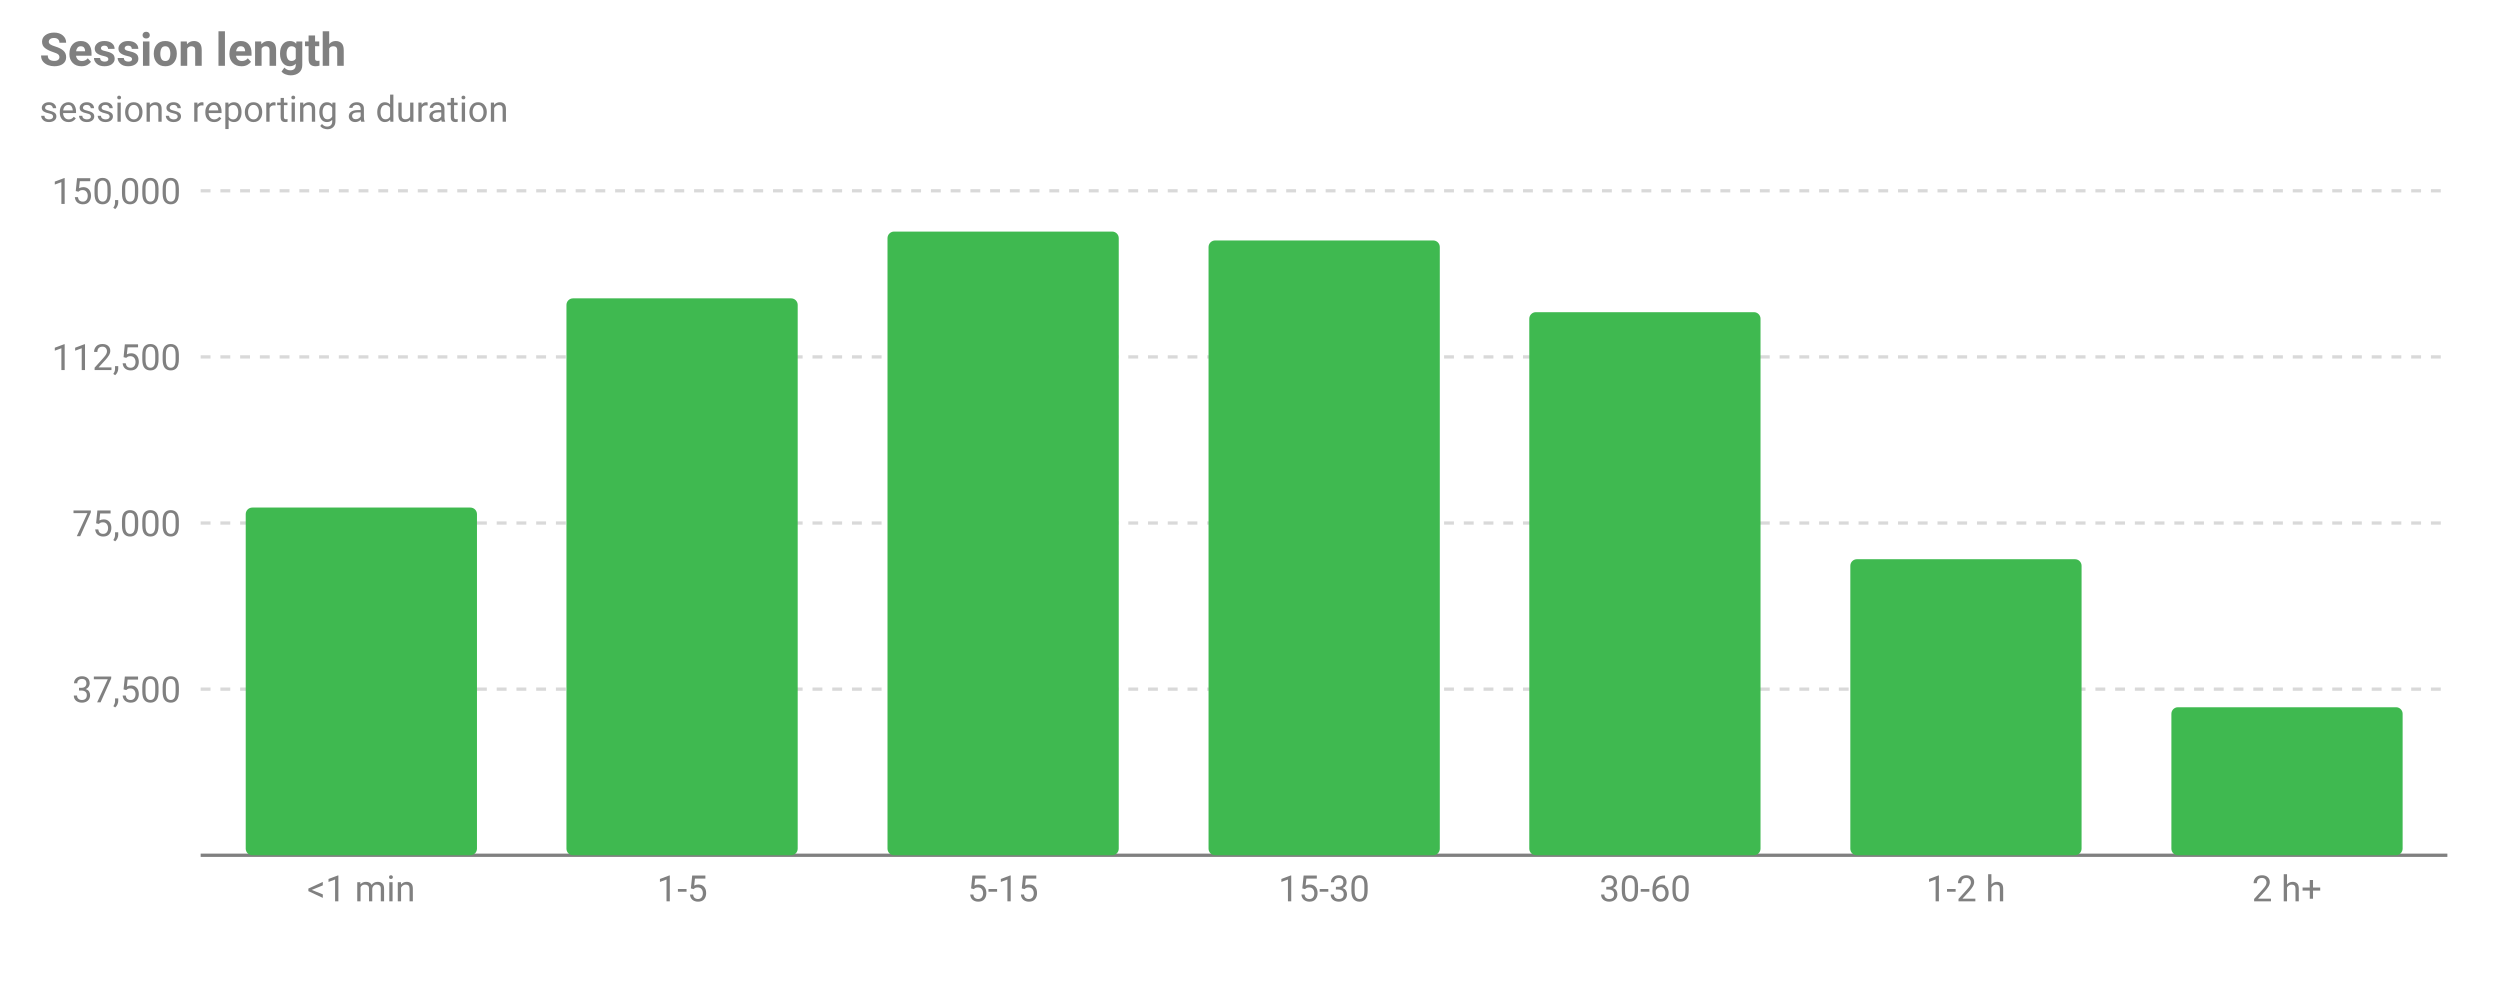
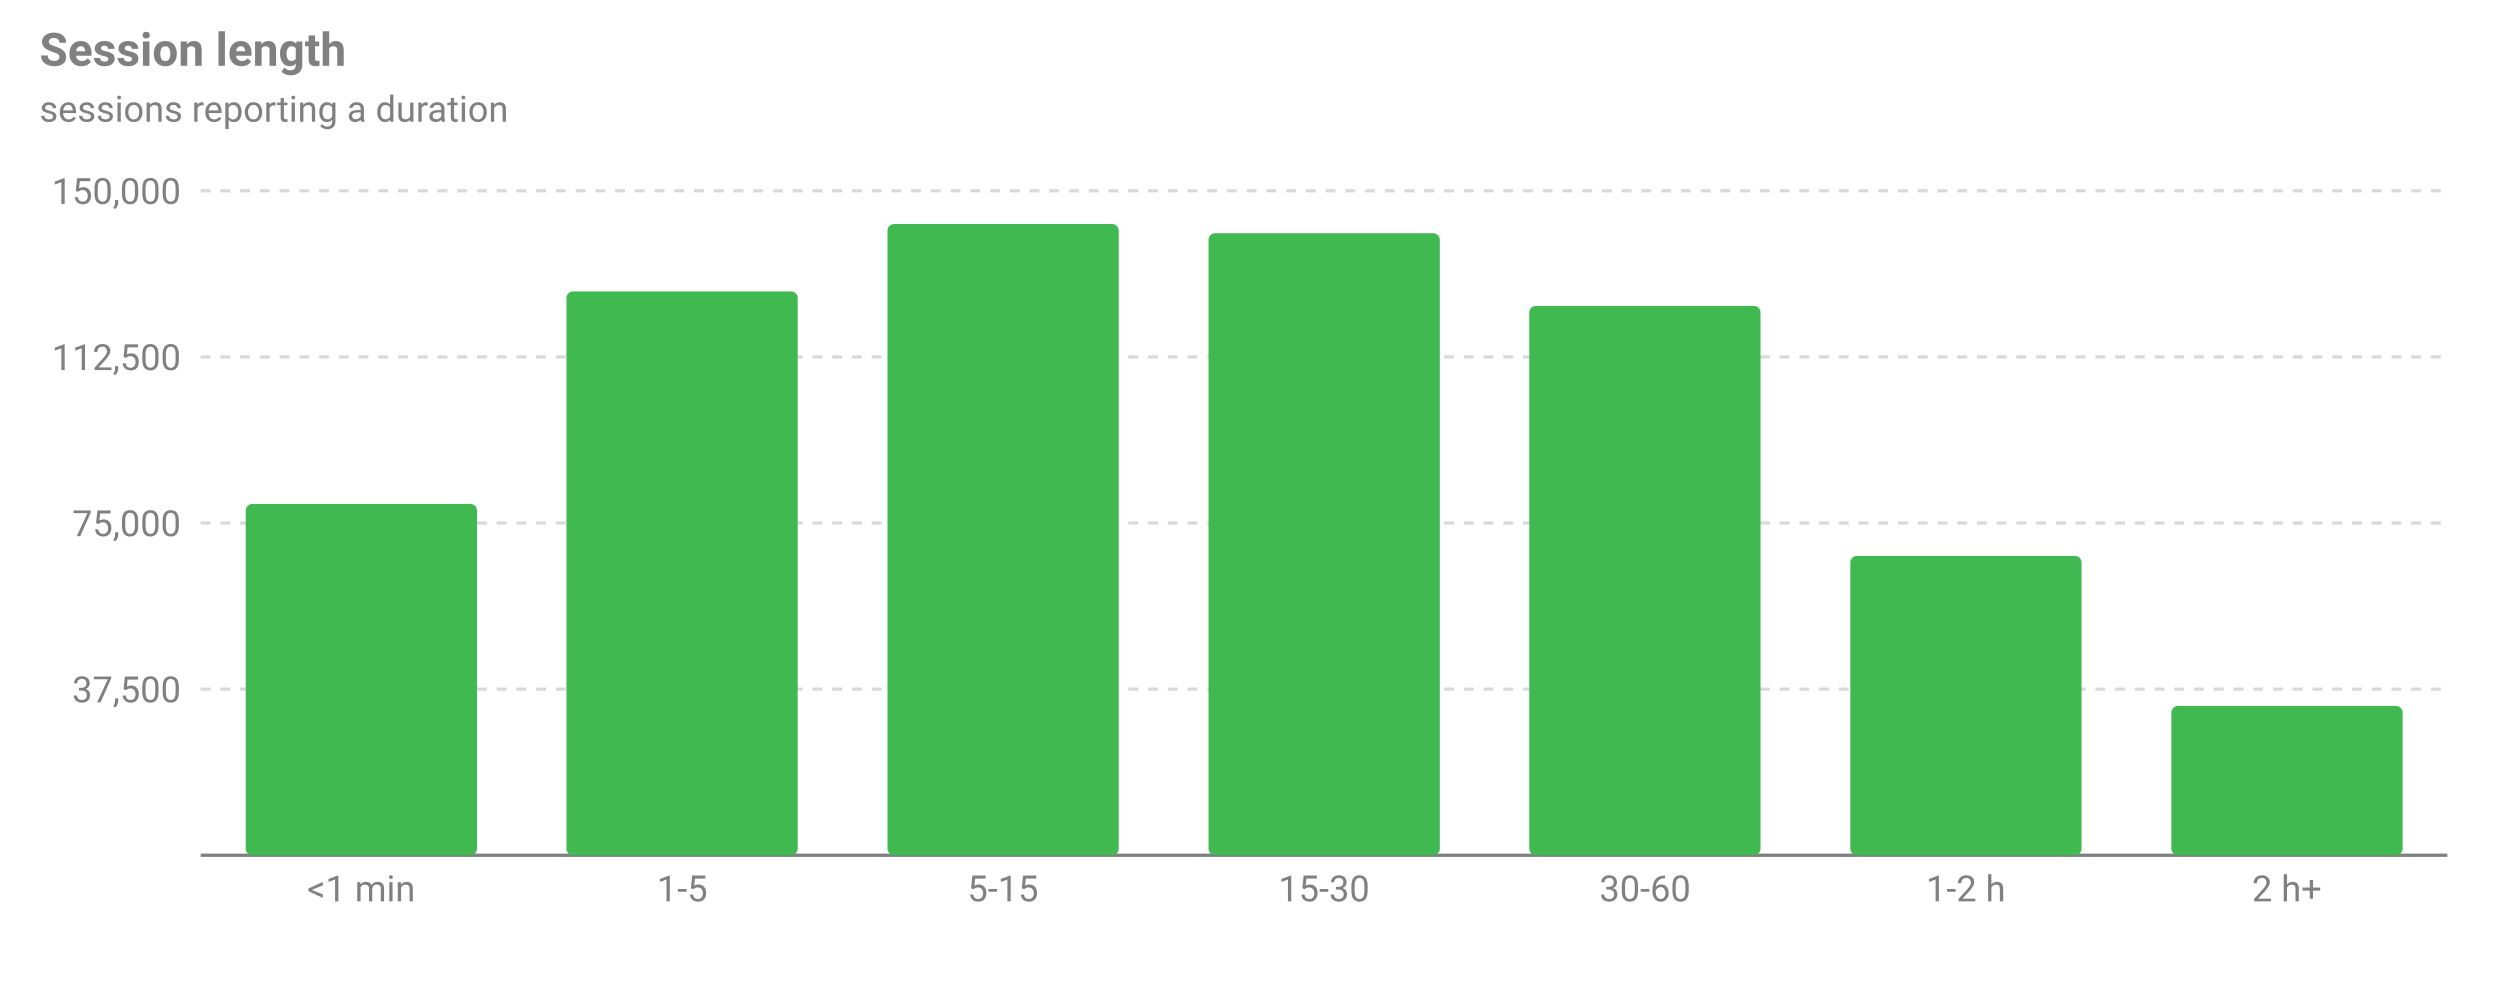
<svg xmlns="http://www.w3.org/2000/svg" width="760" height="300" viewBox="0 0 760 300" role="img" aria-label="Session length">
  <style>
  text{font-family:-apple-system,BlinkMacSystemFont,'Segoe UI',Roboto,Helvetica,Arial,sans-serif}
  .grid{stroke:#808080;stroke-opacity:.3;stroke-width:1}
  .axis{stroke:#808080;stroke-width:1}
  .lbl{fill:#808080;font-size:12px}
  .val{fill:#808080;font-size:12px;font-weight:600}
  .title{fill:#808080;font-size:14px;font-weight:700}
  .sub{fill:#808080;font-size:11px}
  .gap{fill:#808080;opacity:.12}
  .gaplbl{fill:#808080;font-size:10px;opacity:.85}
  .ico{fill:#808080}
  .t1{fill:#e3b341}
  .t2{fill:#d29922}
  .t3{fill:#b7860b}
  .t4{fill:#946f0f}
</style>
  <text x="12" y="20" class="title">Session length</text>
  <text x="12" y="37" class="sub">sessions reporting a duration</text>
  <line x1="61" y1="260" x2="744" y2="260" class="axis" />
  <line x1="61" y1="209.5" x2="744" y2="209.5" class="grid" stroke-dasharray="3 3" />
  <text x="55" y="213.5" class="sub" text-anchor="end">37,500</text>
  <line x1="61" y1="159.0" x2="744" y2="159.0" class="grid" stroke-dasharray="3 3" />
  <text x="55" y="163.0" class="sub" text-anchor="end">75,000</text>
  <line x1="61" y1="108.5" x2="744" y2="108.5" class="grid" stroke-dasharray="3 3" />
  <text x="55" y="112.5" class="sub" text-anchor="end">112,500</text>
  <line x1="61" y1="58.0" x2="744" y2="58.0" class="grid" stroke-dasharray="3 3" />
  <text x="55" y="62.0" class="sub" text-anchor="end">150,000</text>
-   <rect x="74.7" y="154.3" width="70.3" height="105.7" rx="2" fill="#3fb950" data-tip="&lt;1 min: 11% (78,526)" />
+   <rect x="74.7" y="153.2" width="70.3" height="106.8" rx="2" fill="#3fb950" data-tip="&lt;1 min: 11% (79,286)" />
  <text x="109.8" y="274" class="sub" text-anchor="middle">&lt;1 min</text>
-   <rect x="172.2" y="90.7" width="70.3" height="169.3" rx="2" fill="#3fb950" data-tip="1-5: 18% (125,713)" />
+   <rect x="172.2" y="88.6" width="70.3" height="171.4" rx="2" fill="#3fb950" data-tip="1-5: 18% (127,243)" />
  <text x="207.4" y="274" class="sub" text-anchor="middle">1-5</text>
-   <rect x="269.8" y="70.4" width="70.3" height="189.6" rx="2" fill="#3fb950" data-tip="5-15: 20% (140,809)" />
+   <rect x="269.8" y="68.1" width="70.3" height="191.9" rx="2" fill="#3fb950" data-tip="5-15: 20% (142,506)" />
  <text x="304.9" y="274" class="sub" text-anchor="middle">5-15</text>
-   <rect x="367.4" y="73.1" width="70.3" height="186.9" rx="2" fill="#3fb950" data-tip="15-30: 20% (138,753)" />
+   <rect x="367.4" y="70.9" width="70.3" height="189.1" rx="2" fill="#3fb950" data-tip="15-30: 20% (140,423)" />
  <text x="402.5" y="274" class="sub" text-anchor="middle">15-30</text>
-   <rect x="464.9" y="94.9" width="70.3" height="165.1" rx="2" fill="#3fb950" data-tip="30-60: 17% (122,634)" />
+   <rect x="464.9" y="93.0" width="70.3" height="167.0" rx="2" fill="#3fb950" data-tip="30-60: 17% (124,042)" />
  <text x="500.1" y="274" class="sub" text-anchor="middle">30-60</text>
-   <rect x="562.5" y="170.0" width="70.3" height="90.0" rx="2" fill="#3fb950" data-tip="1-2 h: 9% (66,850)" />
+   <rect x="562.5" y="169.0" width="70.3" height="91.0" rx="2" fill="#3fb950" data-tip="1-2 h: 9% (67,563)" />
  <text x="597.6" y="274" class="sub" text-anchor="middle">1-2 h</text>
-   <rect x="660.1" y="215.0" width="70.3" height="45.0" rx="2" fill="#3fb950" data-tip="2 h+: 5% (33,389)" />
+   <rect x="660.1" y="214.6" width="70.3" height="45.4" rx="2" fill="#3fb950" data-tip="2 h+: 5% (33,722)" />
  <text x="695.2" y="274" class="sub" text-anchor="middle">2 h+</text>
</svg>
